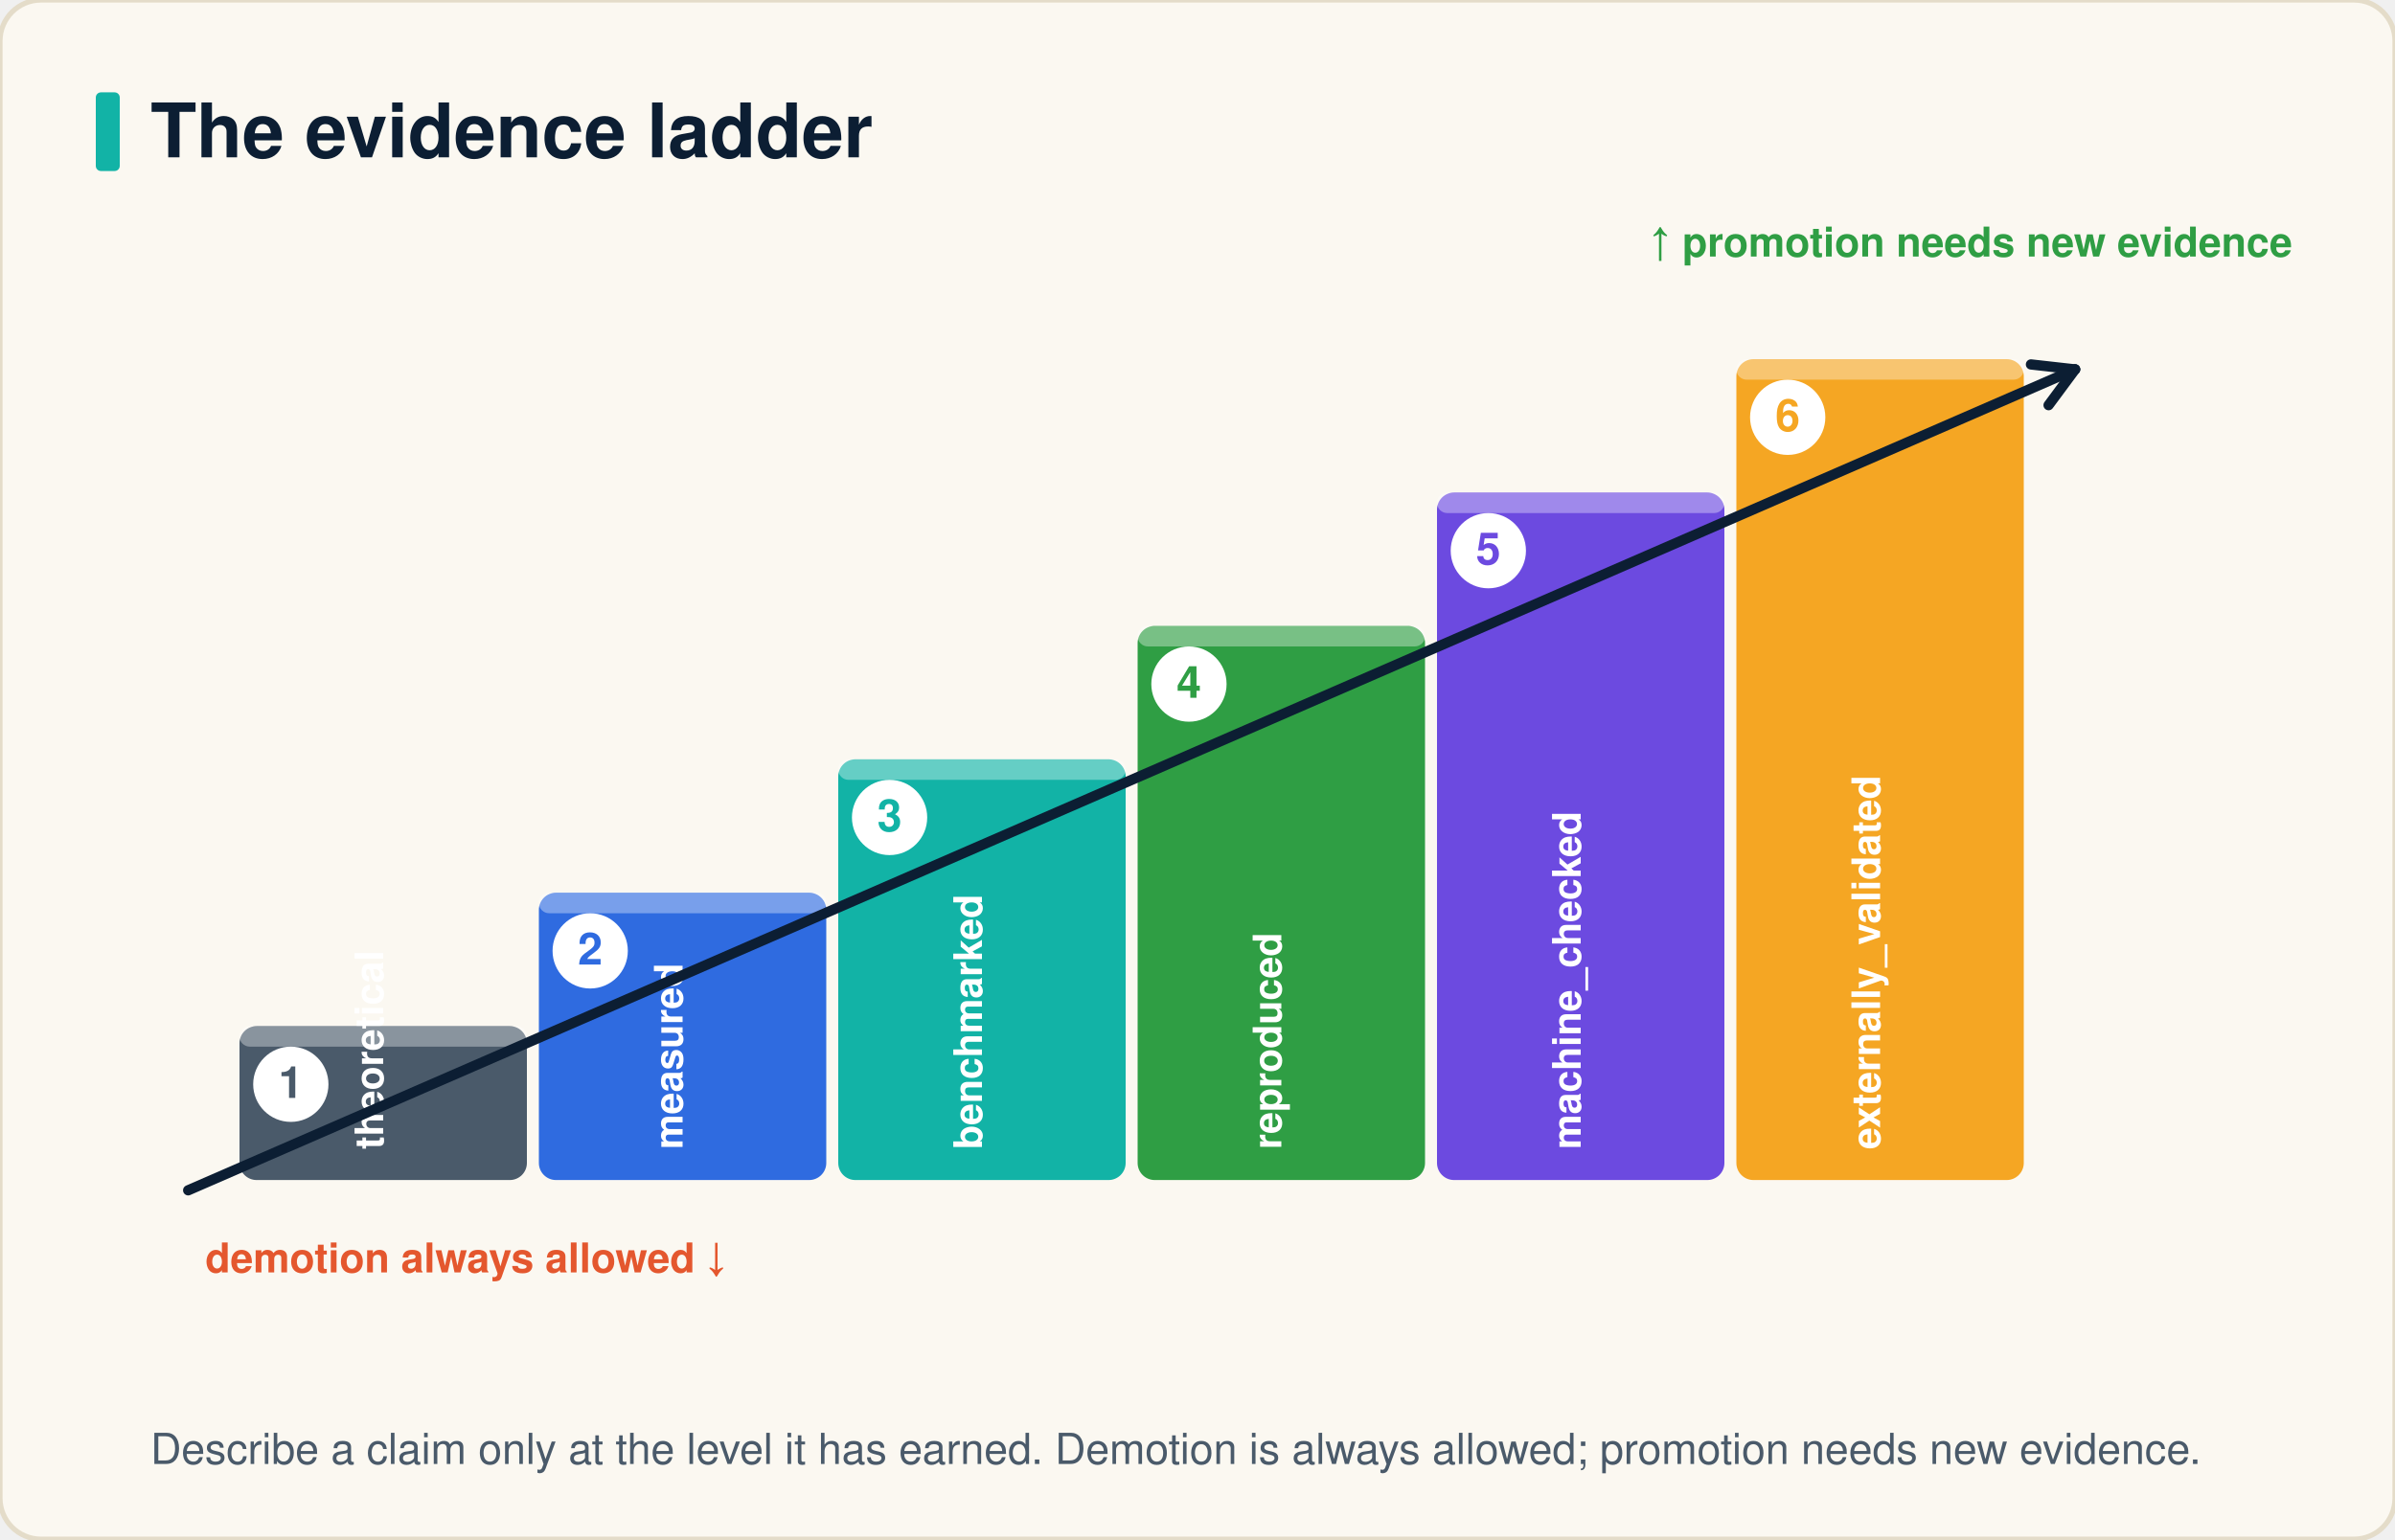
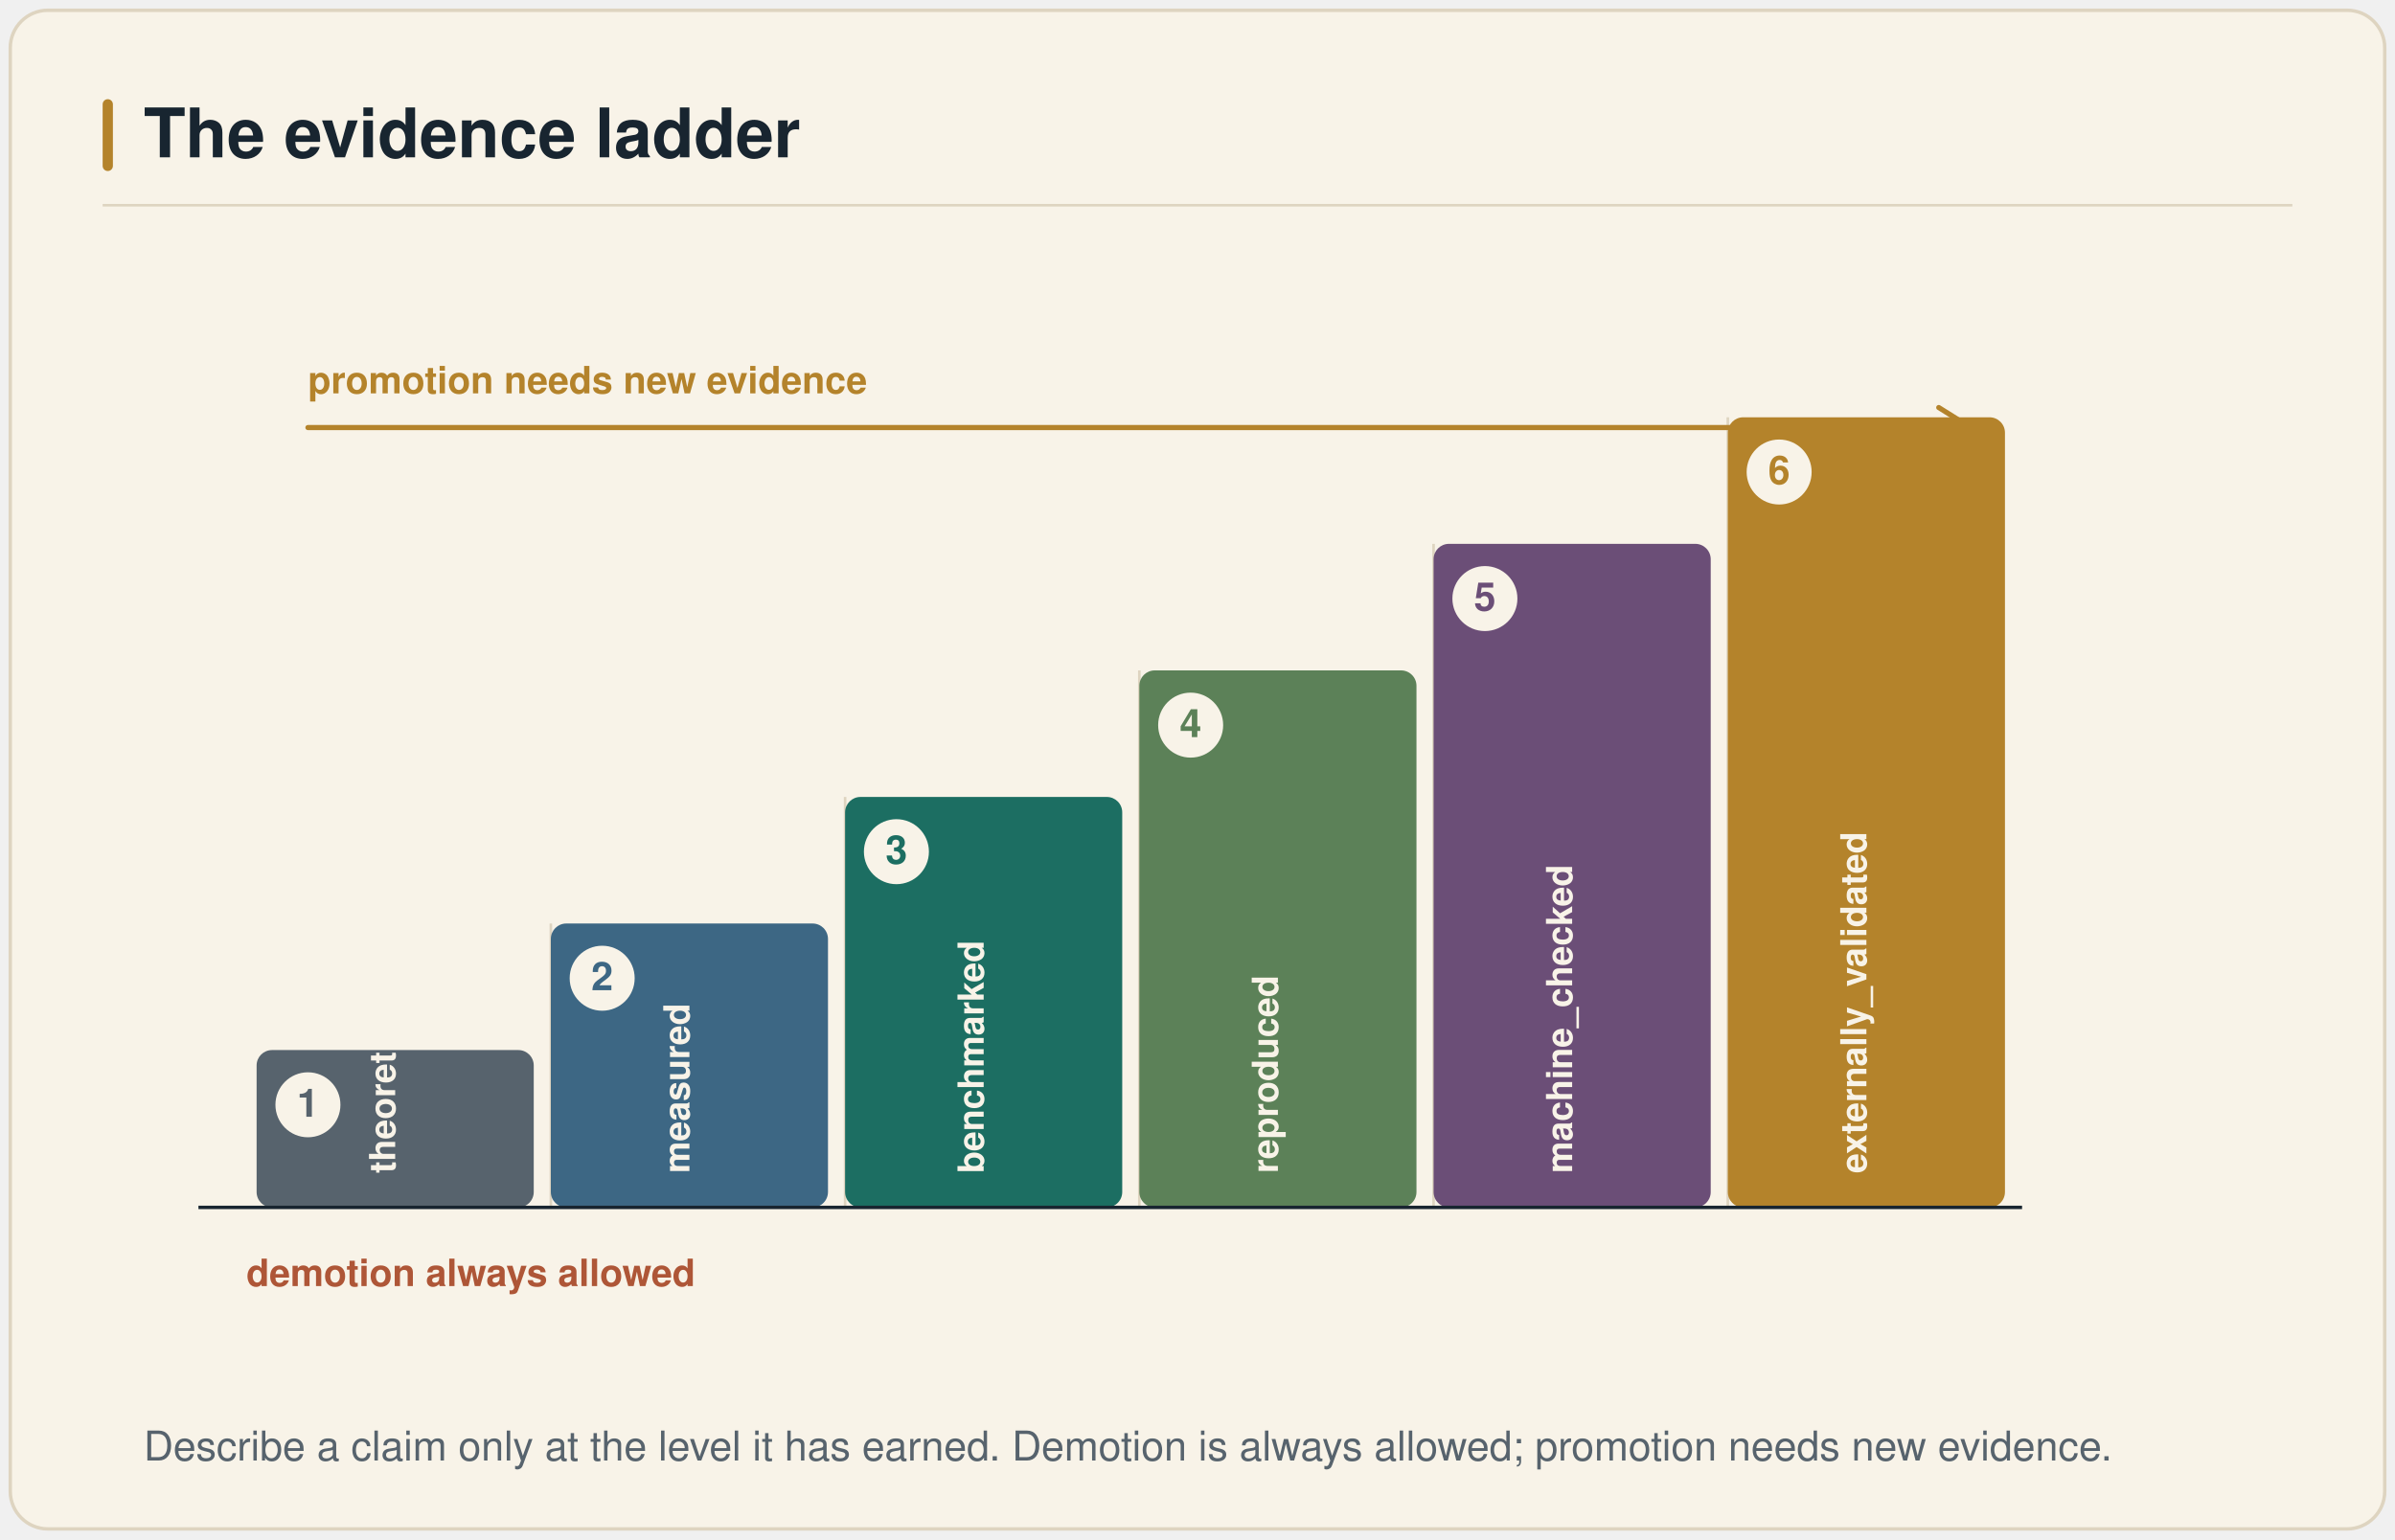
<svg xmlns="http://www.w3.org/2000/svg" width="1400" height="900" viewBox="0 0 1400 900" font-family="Helvetica, Arial, sans-serif">
-   <rect x="0.0" y="0.0" width="1400.0" height="900.0" rx="24" fill="#FBF8F1" stroke="#E4DCC9" stroke-width="3" />
-   <rect x="56.0" y="54.0" width="14.0" height="46.0" rx="3" fill="#12B3A6" />
-   <text x="88.0" y="92.0" font-size="44" fill="#0C1E33" font-weight="800" text-anchor="start">The evidence ladder</text>
-   <rect x="140.0" y="600.0" width="168.0" height="90.0" rx="10" fill="#4A5A6A" />
-   <rect x="140.0" y="600.0" width="168.0" height="12.0" rx="6" fill="#FFFFFF" opacity="0.35" />
-   <circle cx="170.0" cy="634.0" r="22.0" fill="#FFFFFF" />
-   <text x="170.0" y="642.0" font-size="26" fill="#4A5A6A" font-weight="800" text-anchor="middle">1</text>
-   <text x="224" y="672" font-size="23" fill="#FFFFFF" font-weight="700" text-anchor="start" transform="rotate(-90 224 672)">theoretical</text>
-   <rect x="315.0" y="522.0" width="168.0" height="168.0" rx="10" fill="#2F6BE0" />
-   <rect x="315.0" y="522.0" width="168.0" height="12.0" rx="6" fill="#FFFFFF" opacity="0.35" />
-   <circle cx="345.0" cy="556.0" r="22.0" fill="#FFFFFF" />
-   <text x="345.0" y="564.0" font-size="26" fill="#2F6BE0" font-weight="800" text-anchor="middle">2</text>
-   <text x="399" y="672" font-size="23" fill="#FFFFFF" font-weight="700" text-anchor="start" transform="rotate(-90 399 672)">measured</text>
-   <rect x="490.0" y="444.0" width="168.0" height="246.0" rx="10" fill="#12B3A6" />
-   <rect x="490.0" y="444.0" width="168.0" height="12.0" rx="6" fill="#FFFFFF" opacity="0.35" />
-   <circle cx="520.0" cy="478.0" r="22.0" fill="#FFFFFF" />
-   <text x="520.0" y="486.0" font-size="26" fill="#12B3A6" font-weight="800" text-anchor="middle">3</text>
-   <text x="574" y="672" font-size="23" fill="#FFFFFF" font-weight="700" text-anchor="start" transform="rotate(-90 574 672)">benchmarked</text>
-   <rect x="665.0" y="366.0" width="168.0" height="324.0" rx="10" fill="#2F9E44" />
-   <rect x="665.0" y="366.0" width="168.0" height="12.0" rx="6" fill="#FFFFFF" opacity="0.35" />
-   <circle cx="695.0" cy="400.0" r="22.0" fill="#FFFFFF" />
-   <text x="695.0" y="408.0" font-size="26" fill="#2F9E44" font-weight="800" text-anchor="middle">4</text>
-   <text x="749" y="672" font-size="23" fill="#FFFFFF" font-weight="700" text-anchor="start" transform="rotate(-90 749 672)">reproduced</text>
-   <rect x="840.0" y="288.0" width="168.0" height="402.0" rx="10" fill="#6C4AE0" />
-   <rect x="840.0" y="288.0" width="168.0" height="12.0" rx="6" fill="#FFFFFF" opacity="0.35" />
-   <circle cx="870.0" cy="322.0" r="22.0" fill="#FFFFFF" />
-   <text x="870.0" y="330.0" font-size="26" fill="#6C4AE0" font-weight="800" text-anchor="middle">5</text>
-   <text x="924" y="672" font-size="23" fill="#FFFFFF" font-weight="700" text-anchor="start" transform="rotate(-90 924 672)">machine_checked</text>
-   <rect x="1015.0" y="210.0" width="168.0" height="480.0" rx="10" fill="#F5A623" />
-   <rect x="1015.0" y="210.0" width="168.0" height="12.0" rx="6" fill="#FFFFFF" opacity="0.35" />
-   <circle cx="1045.0" cy="244.0" r="22.0" fill="#FFFFFF" />
-   <text x="1045.0" y="252.0" font-size="26" fill="#F5A623" font-weight="800" text-anchor="middle">6</text>
-   <text x="1099" y="672" font-size="23" fill="#FFFFFF" font-weight="700" text-anchor="start" transform="rotate(-90 1099 672)">externally_validated</text>
-   <line x1="110.0" y1="696.0" x2="1213.0" y2="216.0" stroke="#0C1E33" stroke-width="6" stroke-linecap="round" />
-   <line x1="1213.0" y1="216.0" x2="1197.5" y2="236.9" stroke="#0C1E33" stroke-width="6" stroke-linecap="round" />
-   <line x1="1213.0" y1="216.0" x2="1187.2" y2="213.1" stroke="#0C1E33" stroke-width="6" stroke-linecap="round" />
-   <text x="120.0" y="744.0" font-size="24" fill="#E4572E" font-weight="700" text-anchor="start">demotion always allowed  ↓</text>
-   <text x="1340.0" y="150.0" font-size="24" fill="#2F9E44" font-weight="700" text-anchor="end">↑  promotion needs new evidence</text>
-   <text x="88.0" y="856.0" font-size="25" fill="#4A5A6A" font-weight="500" text-anchor="start">Describe a claim only at the level it has earned. Demotion is always allowed; promotion needs new evidence.</text>
+   <rect x="6.0" y="6.0" width="1388.0" height="888.0" rx="22" fill="#F8F3E8" stroke="#DED4C0" stroke-width="2" />
+   <rect x="60.0" y="58.0" width="6.0" height="42.0" rx="3" fill="#B4832B" />
+   <text x="84.0" y="92.0" font-size="40" fill="#182530" font-weight="800" text-anchor="start">The evidence ladder</text>
+   <line x1="60.0" y1="120.0" x2="1340.0" y2="120.0" stroke="#DED4C0" stroke-width="1.5" stroke-linecap="butt" />
+   <rect x="150.0" y="614.0" width="162.0" height="92.0" rx="9" fill="#57636D" />
+   <circle cx="180.0" cy="646.0" r="19.0" fill="#F8F3E8" />
+   <text x="180.0" y="653.0" font-size="23" fill="#57636D" font-weight="800" text-anchor="middle">1</text>
+   <text x="231" y="686" font-size="21" fill="#F8F3E8" font-weight="700" text-anchor="start" transform="rotate(-90 231 686)">theoretical</text>
+   <line x1="322.0" y1="540.0" x2="322.0" y2="706.0" stroke="#DED4C0" stroke-width="1.5" stroke-linecap="butt" />
+   <rect x="322.0" y="540.0" width="162.0" height="166.0" rx="9" fill="#3D6784" />
+   <circle cx="352.0" cy="572.0" r="19.0" fill="#F8F3E8" />
+   <text x="352.0" y="579.0" font-size="23" fill="#3D6784" font-weight="800" text-anchor="middle">2</text>
+   <text x="403" y="686" font-size="21" fill="#F8F3E8" font-weight="700" text-anchor="start" transform="rotate(-90 403 686)">measured</text>
+   <line x1="494.0" y1="466.0" x2="494.0" y2="706.0" stroke="#DED4C0" stroke-width="1.5" stroke-linecap="butt" />
+   <rect x="494.0" y="466.0" width="162.0" height="240.0" rx="9" fill="#1C6E62" />
+   <circle cx="524.0" cy="498.0" r="19.0" fill="#F8F3E8" />
+   <text x="524.0" y="505.0" font-size="23" fill="#1C6E62" font-weight="800" text-anchor="middle">3</text>
+   <text x="575" y="686" font-size="21" fill="#F8F3E8" font-weight="700" text-anchor="start" transform="rotate(-90 575 686)">benchmarked</text>
+   <line x1="666.0" y1="392.0" x2="666.0" y2="706.0" stroke="#DED4C0" stroke-width="1.5" stroke-linecap="butt" />
+   <rect x="666.0" y="392.0" width="162.0" height="314.0" rx="9" fill="#5C8158" />
+   <circle cx="696.0" cy="424.0" r="19.0" fill="#F8F3E8" />
+   <text x="696.0" y="431.0" font-size="23" fill="#5C8158" font-weight="800" text-anchor="middle">4</text>
+   <text x="747" y="686" font-size="21" fill="#F8F3E8" font-weight="700" text-anchor="start" transform="rotate(-90 747 686)">reproduced</text>
+   <line x1="838.0" y1="318.0" x2="838.0" y2="706.0" stroke="#DED4C0" stroke-width="1.5" stroke-linecap="butt" />
+   <rect x="838.0" y="318.0" width="162.0" height="388.0" rx="9" fill="#6B4E77" />
+   <circle cx="868.0" cy="350.0" r="19.0" fill="#F8F3E8" />
+   <text x="868.0" y="357.0" font-size="23" fill="#6B4E77" font-weight="800" text-anchor="middle">5</text>
+   <text x="919" y="686" font-size="21" fill="#F8F3E8" font-weight="700" text-anchor="start" transform="rotate(-90 919 686)">machine_checked</text>
+   <line x1="1010.0" y1="244.0" x2="1010.0" y2="706.0" stroke="#DED4C0" stroke-width="1.5" stroke-linecap="butt" />
+   <rect x="1010.0" y="244.0" width="162.0" height="462.0" rx="9" fill="#B4832B" />
+   <circle cx="1040.0" cy="276.0" r="19.0" fill="#F8F3E8" />
+   <text x="1040.0" y="283.0" font-size="23" fill="#B4832B" font-weight="800" text-anchor="middle">6</text>
+   <text x="1091" y="686" font-size="21" fill="#F8F3E8" font-weight="700" text-anchor="start" transform="rotate(-90 1091 686)">externally_validated</text>
+   <line x1="116.0" y1="706.0" x2="1182.0" y2="706.0" stroke="#182530" stroke-width="2" stroke-linecap="butt" />
+   <line x1="180.0" y1="250.0" x2="1152.0" y2="250.0" stroke="#B4832B" stroke-width="3" stroke-linecap="round" />
+   <line x1="1152.0" y1="250.0" x2="1133.3" y2="261.7" stroke="#B4832B" stroke-width="3" stroke-linecap="round" />
+   <line x1="1152.0" y1="250.0" x2="1133.3" y2="238.3" stroke="#B4832B" stroke-width="3" stroke-linecap="round" />
+   <text x="180.0" y="230.0" font-size="22" fill="#B4832B" font-weight="700" text-anchor="start">promotion needs new evidence</text>
+   <text x="144.0" y="752.0" font-size="22" fill="#AE5637" font-weight="700" text-anchor="start">demotion always allowed</text>
+   <text x="84.0" y="854.0" font-size="24" fill="#57636D" font-weight="500" text-anchor="start">Describe a claim only at the level it has earned. Demotion is always allowed; promotion needs new evidence.</text>
</svg>
